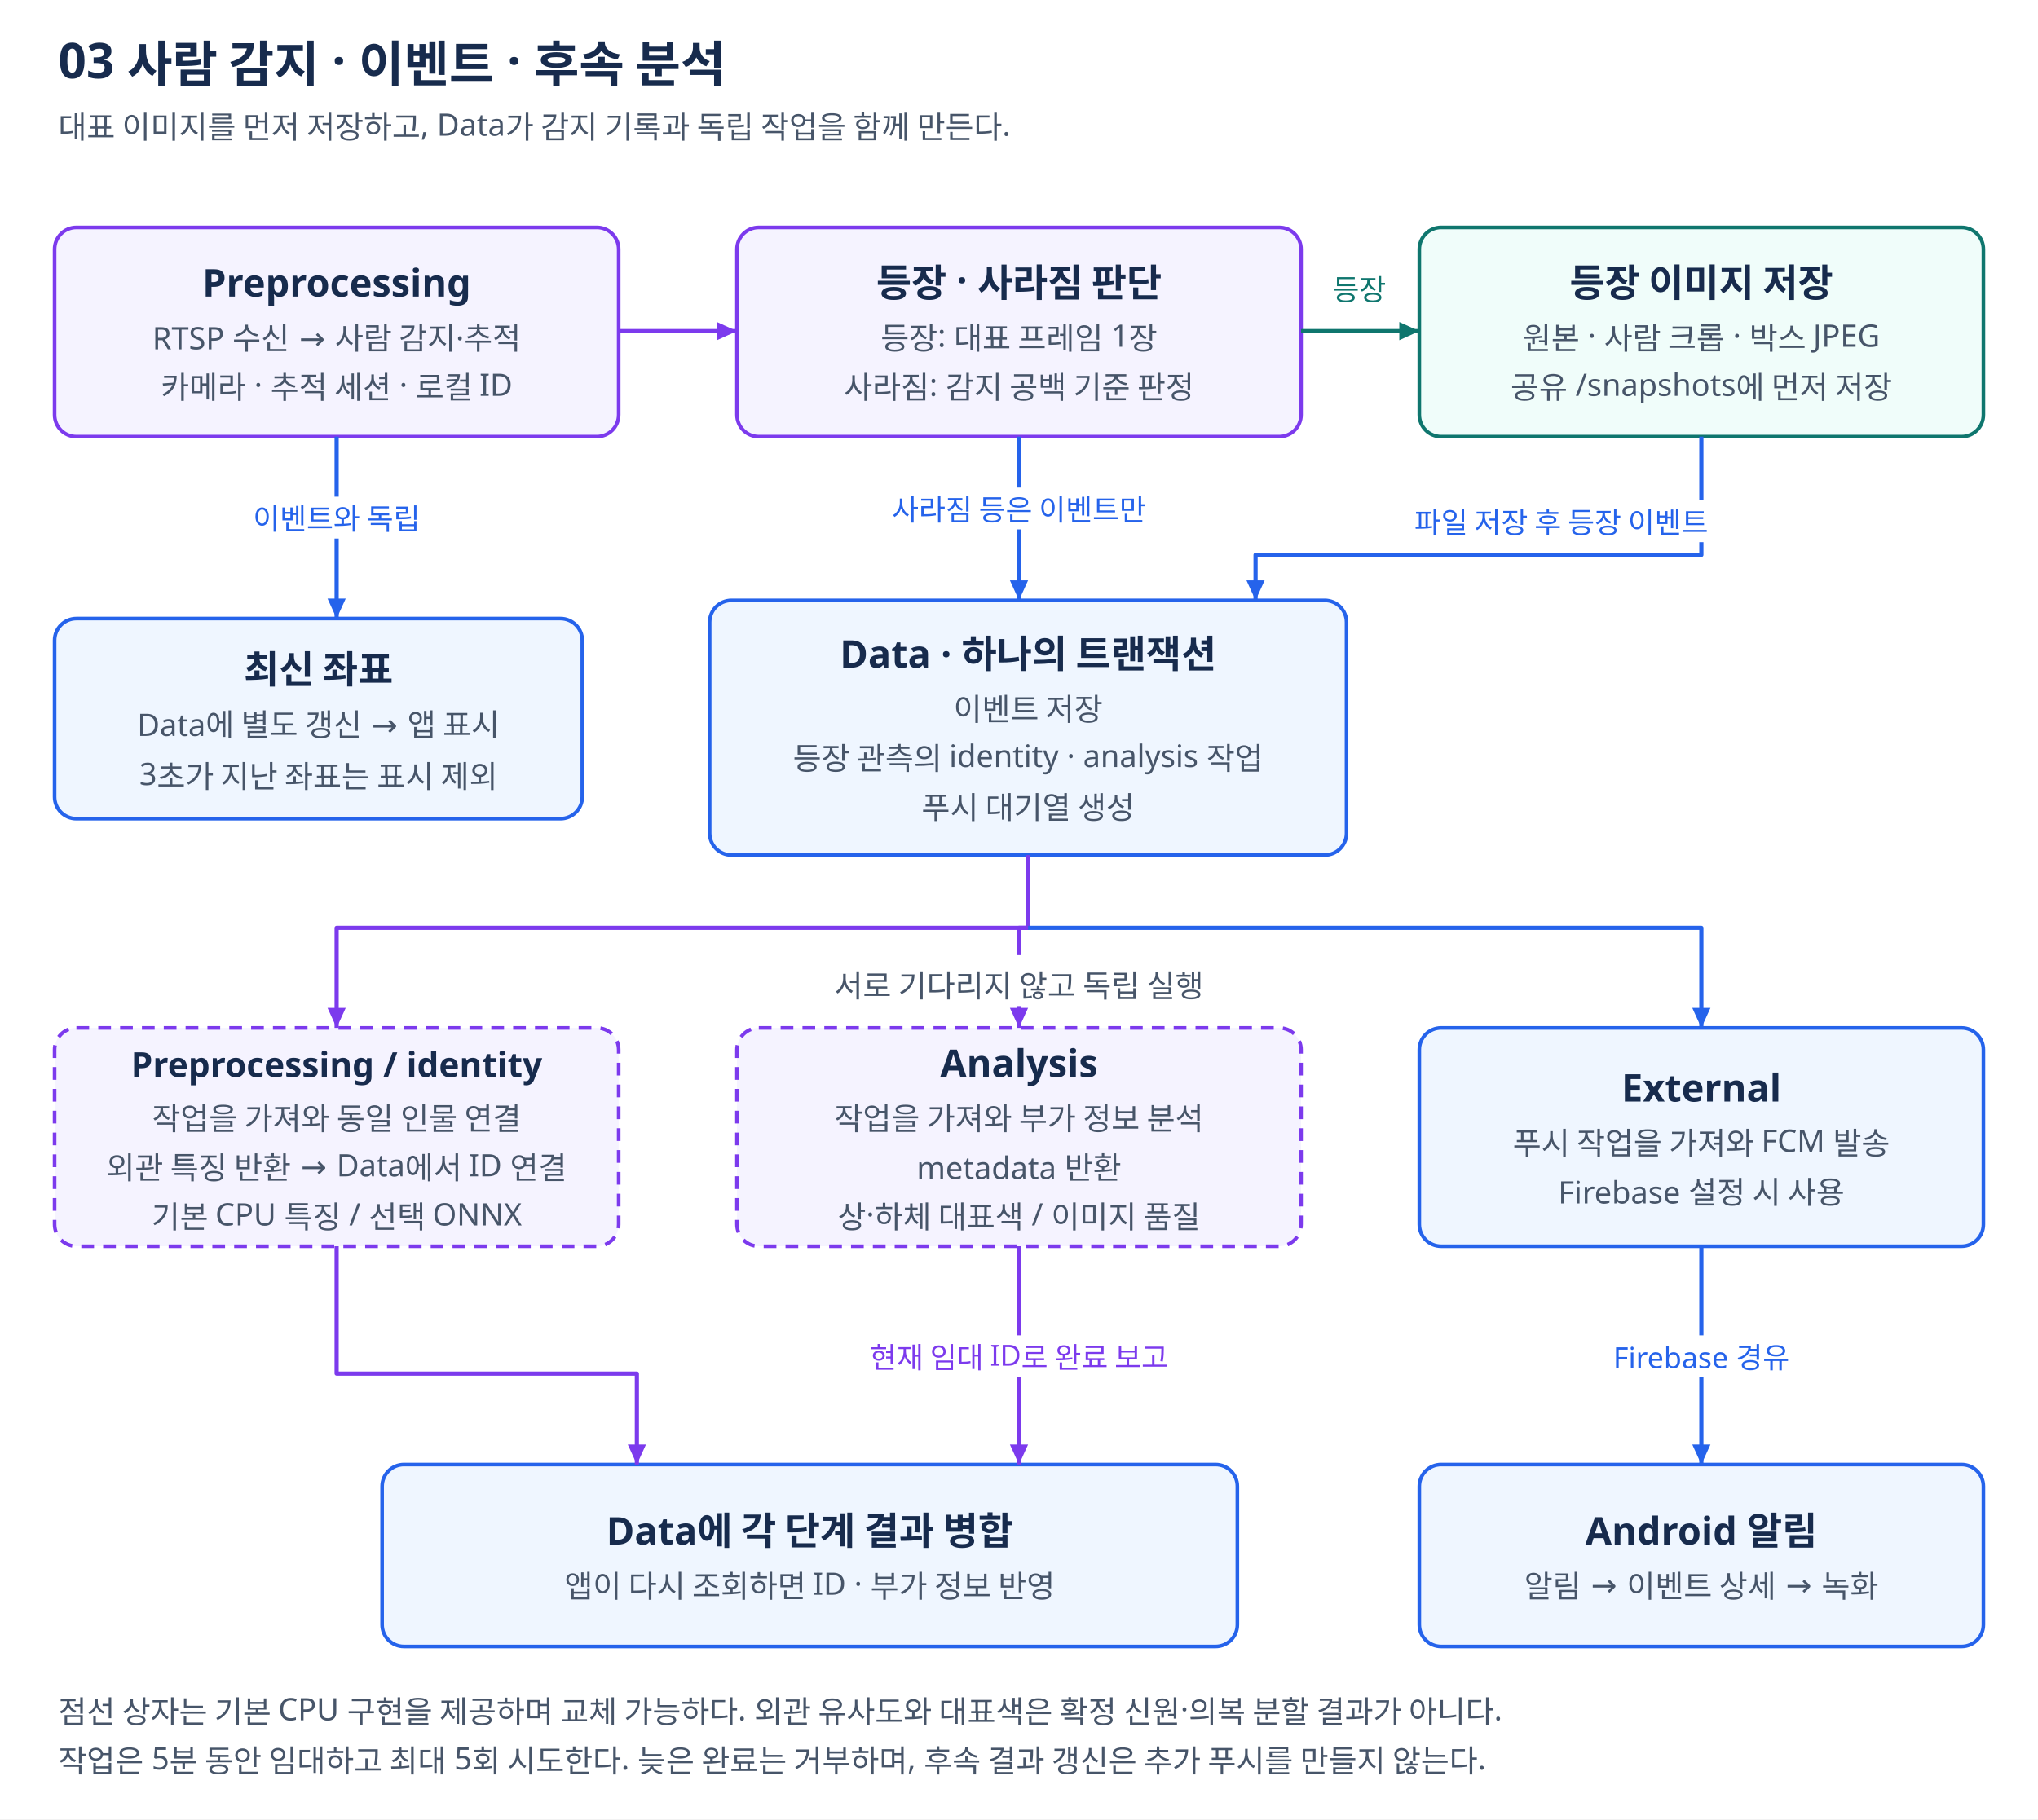
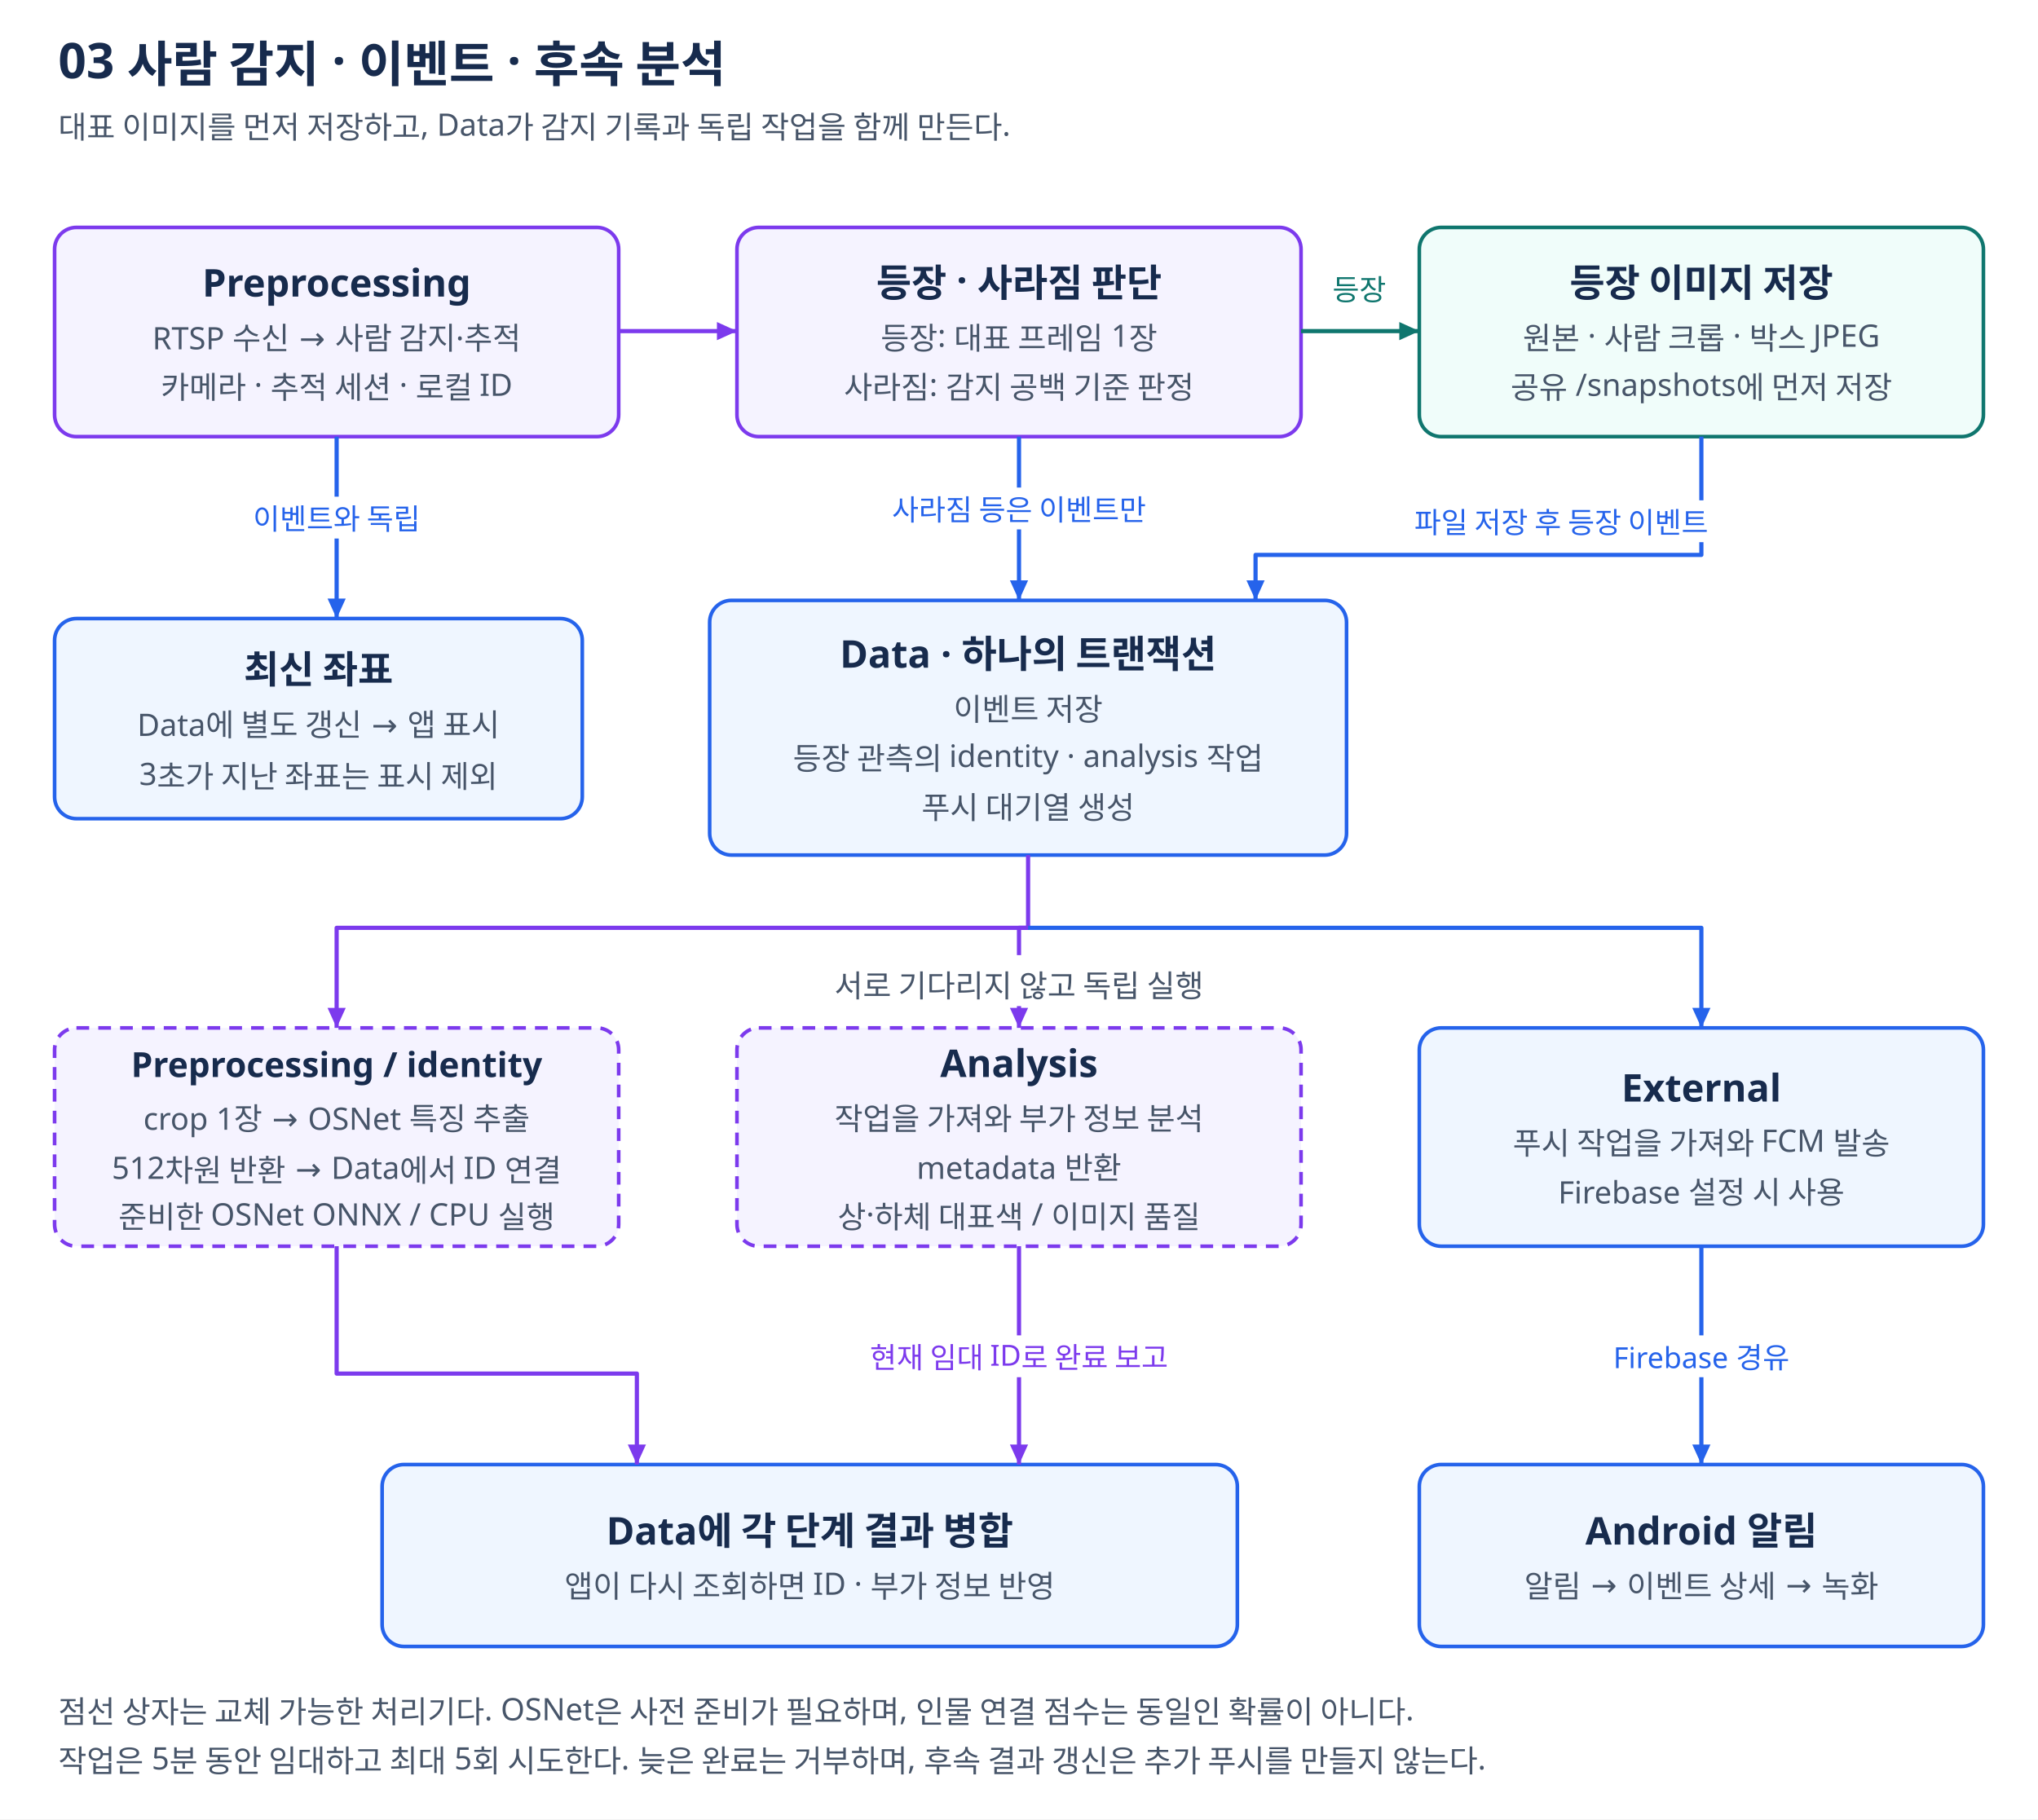
<svg xmlns="http://www.w3.org/2000/svg" width="1120" height="1000" viewBox="0 0 1120 1000" role="img" aria-labelledby="title desc">
  <defs>
    <marker id="a2563eb" markerWidth="8" markerHeight="8" refX="7" refY="4" orient="auto" markerUnits="userSpaceOnUse">
      <path d="M0 0 L8 4 L0 8 Z" fill="#2563eb" />
    </marker>
    <marker id="a0f766e" markerWidth="8" markerHeight="8" refX="7" refY="4" orient="auto" markerUnits="userSpaceOnUse">
      <path d="M0 0 L8 4 L0 8 Z" fill="#0f766e" />
    </marker>
    <marker id="a7c3aed" markerWidth="8" markerHeight="8" refX="7" refY="4" orient="auto" markerUnits="userSpaceOnUse">
      <path d="M0 0 L8 4 L0 8 Z" fill="#7c3aed" />
    </marker>
    <marker id="ab45309" markerWidth="8" markerHeight="8" refX="7" refY="4" orient="auto" markerUnits="userSpaceOnUse">
      <path d="M0 0 L8 4 L0 8 Z" fill="#b45309" />
    </marker>
    <marker id="a475569" markerWidth="8" markerHeight="8" refX="7" refY="4" orient="auto" markerUnits="userSpaceOnUse">
      <path d="M0 0 L8 4 L0 8 Z" fill="#475569" />
    </marker>
  </defs>
  <rect width="1120" height="1000" fill="#ffffff" />
  <text x="32" y="43" font-family="Malgun Gothic, Noto Sans KR, sans-serif" font-size="27" font-weight="700" text-anchor="start" fill="#172b4d">03  사람 감지 · 이벤트 · 후속 분석</text>
  <text x="32" y="76" font-family="Malgun Gothic, Noto Sans KR, sans-serif" font-size="17" font-weight="400" text-anchor="start" fill="#475569">대표 이미지를 먼저 저장하고, Data가 감지 기록과 독립 작업을 함께 만든다.</text>
  <rect x="30" y="125" width="310" height="115" rx="12" fill="#f5f3ff" stroke="#7c3aed" stroke-width="2" />
  <text x="185.0" y="163.0" font-family="Malgun Gothic, Noto Sans KR, sans-serif" font-size="21" font-weight="700" text-anchor="middle" fill="#172b4d">Preprocessing</text>
  <text x="185.0" y="192.0" font-family="Malgun Gothic, Noto Sans KR, sans-serif" font-size="17" font-weight="400" text-anchor="middle" fill="#475569">RTSP 수신 → 사람 감지·추적</text>
  <text x="185.0" y="219.0" font-family="Malgun Gothic, Noto Sans KR, sans-serif" font-size="17" font-weight="400" text-anchor="middle" fill="#475569">카메라 · 추적 세션 · 로컬 ID</text>
  <rect x="405" y="125" width="310" height="115" rx="12" fill="#f5f3ff" stroke="#7c3aed" stroke-width="2" />
  <text x="560.0" y="163.0" font-family="Malgun Gothic, Noto Sans KR, sans-serif" font-size="21" font-weight="700" text-anchor="middle" fill="#172b4d">등장 · 사라짐 판단</text>
  <text x="560.0" y="192.0" font-family="Malgun Gothic, Noto Sans KR, sans-serif" font-size="17" font-weight="400" text-anchor="middle" fill="#475569">등장: 대표 프레임 1장</text>
  <text x="560.0" y="219.0" font-family="Malgun Gothic, Noto Sans KR, sans-serif" font-size="17" font-weight="400" text-anchor="middle" fill="#475569">사라짐: 감지 공백 기준 판정</text>
  <rect x="780" y="125" width="310" height="115" rx="12" fill="#f0fdfa" stroke="#0f766e" stroke-width="2" />
  <text x="935.0" y="163.0" font-family="Malgun Gothic, Noto Sans KR, sans-serif" font-size="21" font-weight="700" text-anchor="middle" fill="#172b4d">등장 이미지 저장</text>
  <text x="935.0" y="192.0" font-family="Malgun Gothic, Noto Sans KR, sans-serif" font-size="17" font-weight="400" text-anchor="middle" fill="#475569">원본 · 사람 크롭 · 박스 JPEG</text>
  <text x="935.0" y="219.0" font-family="Malgun Gothic, Noto Sans KR, sans-serif" font-size="17" font-weight="400" text-anchor="middle" fill="#475569">공유 /snapshots에 먼저 저장</text>
  <path d="M 340 182 L 405 182" fill="none" stroke="#7c3aed" stroke-width="2.3" stroke-linejoin="round" />
  <polygon points="405,182 394.0,187.0 394.0,177.0" fill="#7c3aed" />
  <path d="M 715 182 L 780 182" fill="none" stroke="#0f766e" stroke-width="2.3" stroke-linejoin="round" />
  <polygon points="780,182 769.0,187.0 769.0,177.0" fill="#0f766e" />
  <rect x="724.0" y="147" width="46.0" height="23" rx="4" fill="#ffffff" />
  <text x="747" y="165" font-family="Malgun Gothic, Noto Sans KR, sans-serif" font-size="16" font-weight="400" text-anchor="middle" fill="#0f766e">등장</text>
  <rect x="30" y="340" width="290" height="110" rx="12" fill="#eff6ff" stroke="#2563eb" stroke-width="2" />
  <text x="175.0" y="375.5" font-family="Malgun Gothic, Noto Sans KR, sans-serif" font-size="21" font-weight="700" text-anchor="middle" fill="#172b4d">최신 좌표</text>
  <text x="175.0" y="404.5" font-family="Malgun Gothic, Noto Sans KR, sans-serif" font-size="17" font-weight="400" text-anchor="middle" fill="#475569">Data에 별도 갱신 → 앱 표시</text>
  <text x="175.0" y="431.5" font-family="Malgun Gothic, Noto Sans KR, sans-serif" font-size="17" font-weight="400" text-anchor="middle" fill="#475569">3초가 지난 좌표는 표시 제외</text>
  <path d="M 185 240 L 185 340" fill="none" stroke="#2563eb" stroke-width="2.3" stroke-linejoin="round" />
  <polygon points="185,340 180.0,329.0 190.0,329.0" fill="#2563eb" />
  <rect x="127.0" y="273" width="116.0" height="23" rx="4" fill="#ffffff" />
  <text x="185" y="291" font-family="Malgun Gothic, Noto Sans KR, sans-serif" font-size="16" font-weight="400" text-anchor="middle" fill="#2563eb">이벤트와 독립</text>
  <rect x="390" y="330" width="350" height="140" rx="12" fill="#eff6ff" stroke="#2563eb" stroke-width="2" />
  <text x="565.0" y="367.0" font-family="Malgun Gothic, Noto Sans KR, sans-serif" font-size="21" font-weight="700" text-anchor="middle" fill="#172b4d">Data · 하나의 트랜잭션</text>
  <text x="565.0" y="396.0" font-family="Malgun Gothic, Noto Sans KR, sans-serif" font-size="17" font-weight="400" text-anchor="middle" fill="#475569">이벤트 저장</text>
  <text x="565.0" y="423.0" font-family="Malgun Gothic, Noto Sans KR, sans-serif" font-size="17" font-weight="400" text-anchor="middle" fill="#475569">등장 관측의 identity · analysis 작업</text>
  <text x="565.0" y="450.0" font-family="Malgun Gothic, Noto Sans KR, sans-serif" font-size="17" font-weight="400" text-anchor="middle" fill="#475569">푸시 대기열 생성</text>
  <path d="M 935 240 L 935 305 L 690 305 L 690 330" fill="none" stroke="#2563eb" stroke-width="2.3" stroke-linejoin="round" />
  <polygon points="690,330 685.0,319.0 695.0,319.0" fill="#2563eb" />
  <rect x="759.0" y="275" width="198.0" height="23" rx="4" fill="#ffffff" />
  <text x="858" y="293" font-family="Malgun Gothic, Noto Sans KR, sans-serif" font-size="16" font-weight="400" text-anchor="middle" fill="#2563eb">파일 저장 후 등장 이벤트</text>
  <path d="M 560 240 L 560 330" fill="none" stroke="#2563eb" stroke-width="2.3" stroke-linejoin="round" />
  <polygon points="560,330 555.0,319.0 565.0,319.0" fill="#2563eb" />
  <rect x="475.0" y="268" width="170.0" height="23" rx="4" fill="#ffffff" />
  <text x="560" y="286" font-family="Malgun Gothic, Noto Sans KR, sans-serif" font-size="16" font-weight="400" text-anchor="middle" fill="#2563eb">사라짐 등은 이벤트만</text>
  <rect x="30" y="565" width="310" height="120" rx="12" fill="#f5f3ff" stroke="#7c3aed" stroke-width="2" stroke-dasharray="7 5" />
  <text x="185.0" y="592.0" font-family="Malgun Gothic, Noto Sans KR, sans-serif" font-size="19" font-weight="700" text-anchor="middle" fill="#172b4d">Preprocessing / identity</text>
-   <text x="185.0" y="621.0" font-family="Malgun Gothic, Noto Sans KR, sans-serif" font-size="17" font-weight="400" text-anchor="middle" fill="#475569">작업을 가져와 동일 인물 연결</text>
-   <text x="185.0" y="648.0" font-family="Malgun Gothic, Noto Sans KR, sans-serif" font-size="17" font-weight="400" text-anchor="middle" fill="#475569">외관 특징 반환 → Data에서 ID 연결</text>
-   <text x="185.0" y="675.0" font-family="Malgun Gothic, Noto Sans KR, sans-serif" font-size="17" font-weight="400" text-anchor="middle" fill="#475569">기본 CPU 특징 / 선택 ONNX</text>
+   <text x="185.0" y="621.0" font-family="Malgun Gothic, Noto Sans KR, sans-serif" font-size="17" font-weight="400" text-anchor="middle" fill="#475569">crop 1장 → OSNet 특징 추출</text>
+   <text x="185.0" y="648.0" font-family="Malgun Gothic, Noto Sans KR, sans-serif" font-size="17" font-weight="400" text-anchor="middle" fill="#475569">512차원 반환 → Data에서 ID 연결</text>
+   <text x="185.0" y="675.0" font-family="Malgun Gothic, Noto Sans KR, sans-serif" font-size="17" font-weight="400" text-anchor="middle" fill="#475569">준비한 OSNet ONNX / CPU 실행</text>
  <rect x="405" y="565" width="310" height="120" rx="12" fill="#f5f3ff" stroke="#7c3aed" stroke-width="2" stroke-dasharray="7 5" />
  <text x="560.0" y="592.0" font-family="Malgun Gothic, Noto Sans KR, sans-serif" font-size="21" font-weight="700" text-anchor="middle" fill="#172b4d">Analysis</text>
  <text x="560.0" y="621.0" font-family="Malgun Gothic, Noto Sans KR, sans-serif" font-size="17" font-weight="400" text-anchor="middle" fill="#475569">작업을 가져와 부가 정보 분석</text>
  <text x="560.0" y="648.0" font-family="Malgun Gothic, Noto Sans KR, sans-serif" font-size="17" font-weight="400" text-anchor="middle" fill="#475569">metadata 반환</text>
  <text x="560.0" y="675.0" font-family="Malgun Gothic, Noto Sans KR, sans-serif" font-size="17" font-weight="400" text-anchor="middle" fill="#475569">상·하체 대표색 / 이미지 품질</text>
  <rect x="780" y="565" width="310" height="120" rx="12" fill="#eff6ff" stroke="#2563eb" stroke-width="2" />
  <text x="935.0" y="605.5" font-family="Malgun Gothic, Noto Sans KR, sans-serif" font-size="21" font-weight="700" text-anchor="middle" fill="#172b4d">External</text>
  <text x="935.0" y="634.5" font-family="Malgun Gothic, Noto Sans KR, sans-serif" font-size="17" font-weight="400" text-anchor="middle" fill="#475569">푸시 작업을 가져와 FCM 발송</text>
  <text x="935.0" y="661.5" font-family="Malgun Gothic, Noto Sans KR, sans-serif" font-size="17" font-weight="400" text-anchor="middle" fill="#475569">Firebase 설정 시 사용</text>
  <path d="M 565 470 L 565 510 L 185 510 L 185 565" fill="none" stroke="#7c3aed" stroke-width="2.3" stroke-linejoin="round" />
  <polygon points="185,565 180.0,554.0 190.0,554.0" fill="#7c3aed" />
  <path d="M 565 510 L 560 510 L 560 565" fill="none" stroke="#7c3aed" stroke-width="2.3" stroke-linejoin="round" />
  <polygon points="560,565 555.0,554.0 565.0,554.0" fill="#7c3aed" />
  <path d="M 565 510 L 935 510 L 935 565" fill="none" stroke="#2563eb" stroke-width="2.3" stroke-linejoin="round" />
  <polygon points="935,565 930.0,554.0 940.0,554.0" fill="#2563eb" />
  <rect x="410" y="525" width="300" height="28" rx="4" fill="#ffffff" />
  <text x="560" y="548" font-family="Malgun Gothic, Noto Sans KR, sans-serif" font-size="17" font-weight="400" text-anchor="middle" fill="#475569">서로 기다리지 않고 독립 실행</text>
  <rect x="210" y="805" width="470" height="100" rx="12" fill="#eff6ff" stroke="#2563eb" stroke-width="2" />
  <text x="445.0" y="849.0" font-family="Malgun Gothic, Noto Sans KR, sans-serif" font-size="21" font-weight="700" text-anchor="middle" fill="#172b4d">Data에 각 단계 결과 병합</text>
  <text x="445.0" y="878.0" font-family="Malgun Gothic, Noto Sans KR, sans-serif" font-size="17" font-weight="400" text-anchor="middle" fill="#475569">앱이 다시 조회하면 ID · 부가 정보 반영</text>
  <rect x="780" y="805" width="310" height="100" rx="12" fill="#eff6ff" stroke="#2563eb" stroke-width="2" />
  <text x="935.0" y="849.0" font-family="Malgun Gothic, Noto Sans KR, sans-serif" font-size="21" font-weight="700" text-anchor="middle" fill="#172b4d">Android 알림</text>
  <text x="935.0" y="878.0" font-family="Malgun Gothic, Noto Sans KR, sans-serif" font-size="17" font-weight="400" text-anchor="middle" fill="#475569">알림 → 이벤트 상세 → 녹화</text>
  <path d="M 185 685 L 185 755 L 350 755 L 350 805" fill="none" stroke="#7c3aed" stroke-width="2.3" stroke-linejoin="round" />
  <polygon points="350,805 345.0,794.0 355.0,794.0" fill="#7c3aed" />
  <path d="M 560 685 L 560 805" fill="none" stroke="#7c3aed" stroke-width="2.3" stroke-linejoin="round" />
  <polygon points="560,805 555.0,794.0 565.0,794.0" fill="#7c3aed" />
  <rect x="461.5" y="734" width="197.0" height="23" rx="4" fill="#ffffff" />
  <text x="560" y="752" font-family="Malgun Gothic, Noto Sans KR, sans-serif" font-size="16" font-weight="400" text-anchor="middle" fill="#7c3aed">현재 임대 ID로 완료 보고</text>
  <path d="M 935 685 L 935 805" fill="none" stroke="#2563eb" stroke-width="2.3" stroke-linejoin="round" />
  <polygon points="935,805 930.0,794.0 940.0,794.0" fill="#2563eb" />
  <rect x="878.5" y="734" width="113.0" height="23" rx="4" fill="#ffffff" />
  <text x="935" y="752" font-family="Malgun Gothic, Noto Sans KR, sans-serif" font-size="16" font-weight="400" text-anchor="middle" fill="#2563eb">Firebase 경유</text>
-   <text x="32" y="947" font-family="Malgun Gothic, Noto Sans KR, sans-serif" font-size="17" font-weight="400" text-anchor="start" fill="#475569">점선 상자는 기본 CPU 구현을 제공하며 교체 가능하다. 외관 유사도와 대표색은 확정 신원·의복 분할 결과가 아니다.</text>
+   <text x="32" y="947" font-family="Malgun Gothic, Noto Sans KR, sans-serif" font-size="17" font-weight="400" text-anchor="start" fill="#475569">점선 상자는 교체 가능한 처리기다. OSNet은 사전 준비가 필요하며, 인물 연결 점수는 동일인 확률이 아니다.</text>
  <text x="32" y="974" font-family="Malgun Gothic, Noto Sans KR, sans-serif" font-size="17" font-weight="400" text-anchor="start" fill="#475569">작업은 5분 동안 임대하고 최대 5회 시도한다. 늦은 완료는 거부하며, 후속 결과 갱신은 추가 푸시를 만들지 않는다.</text>
</svg>
